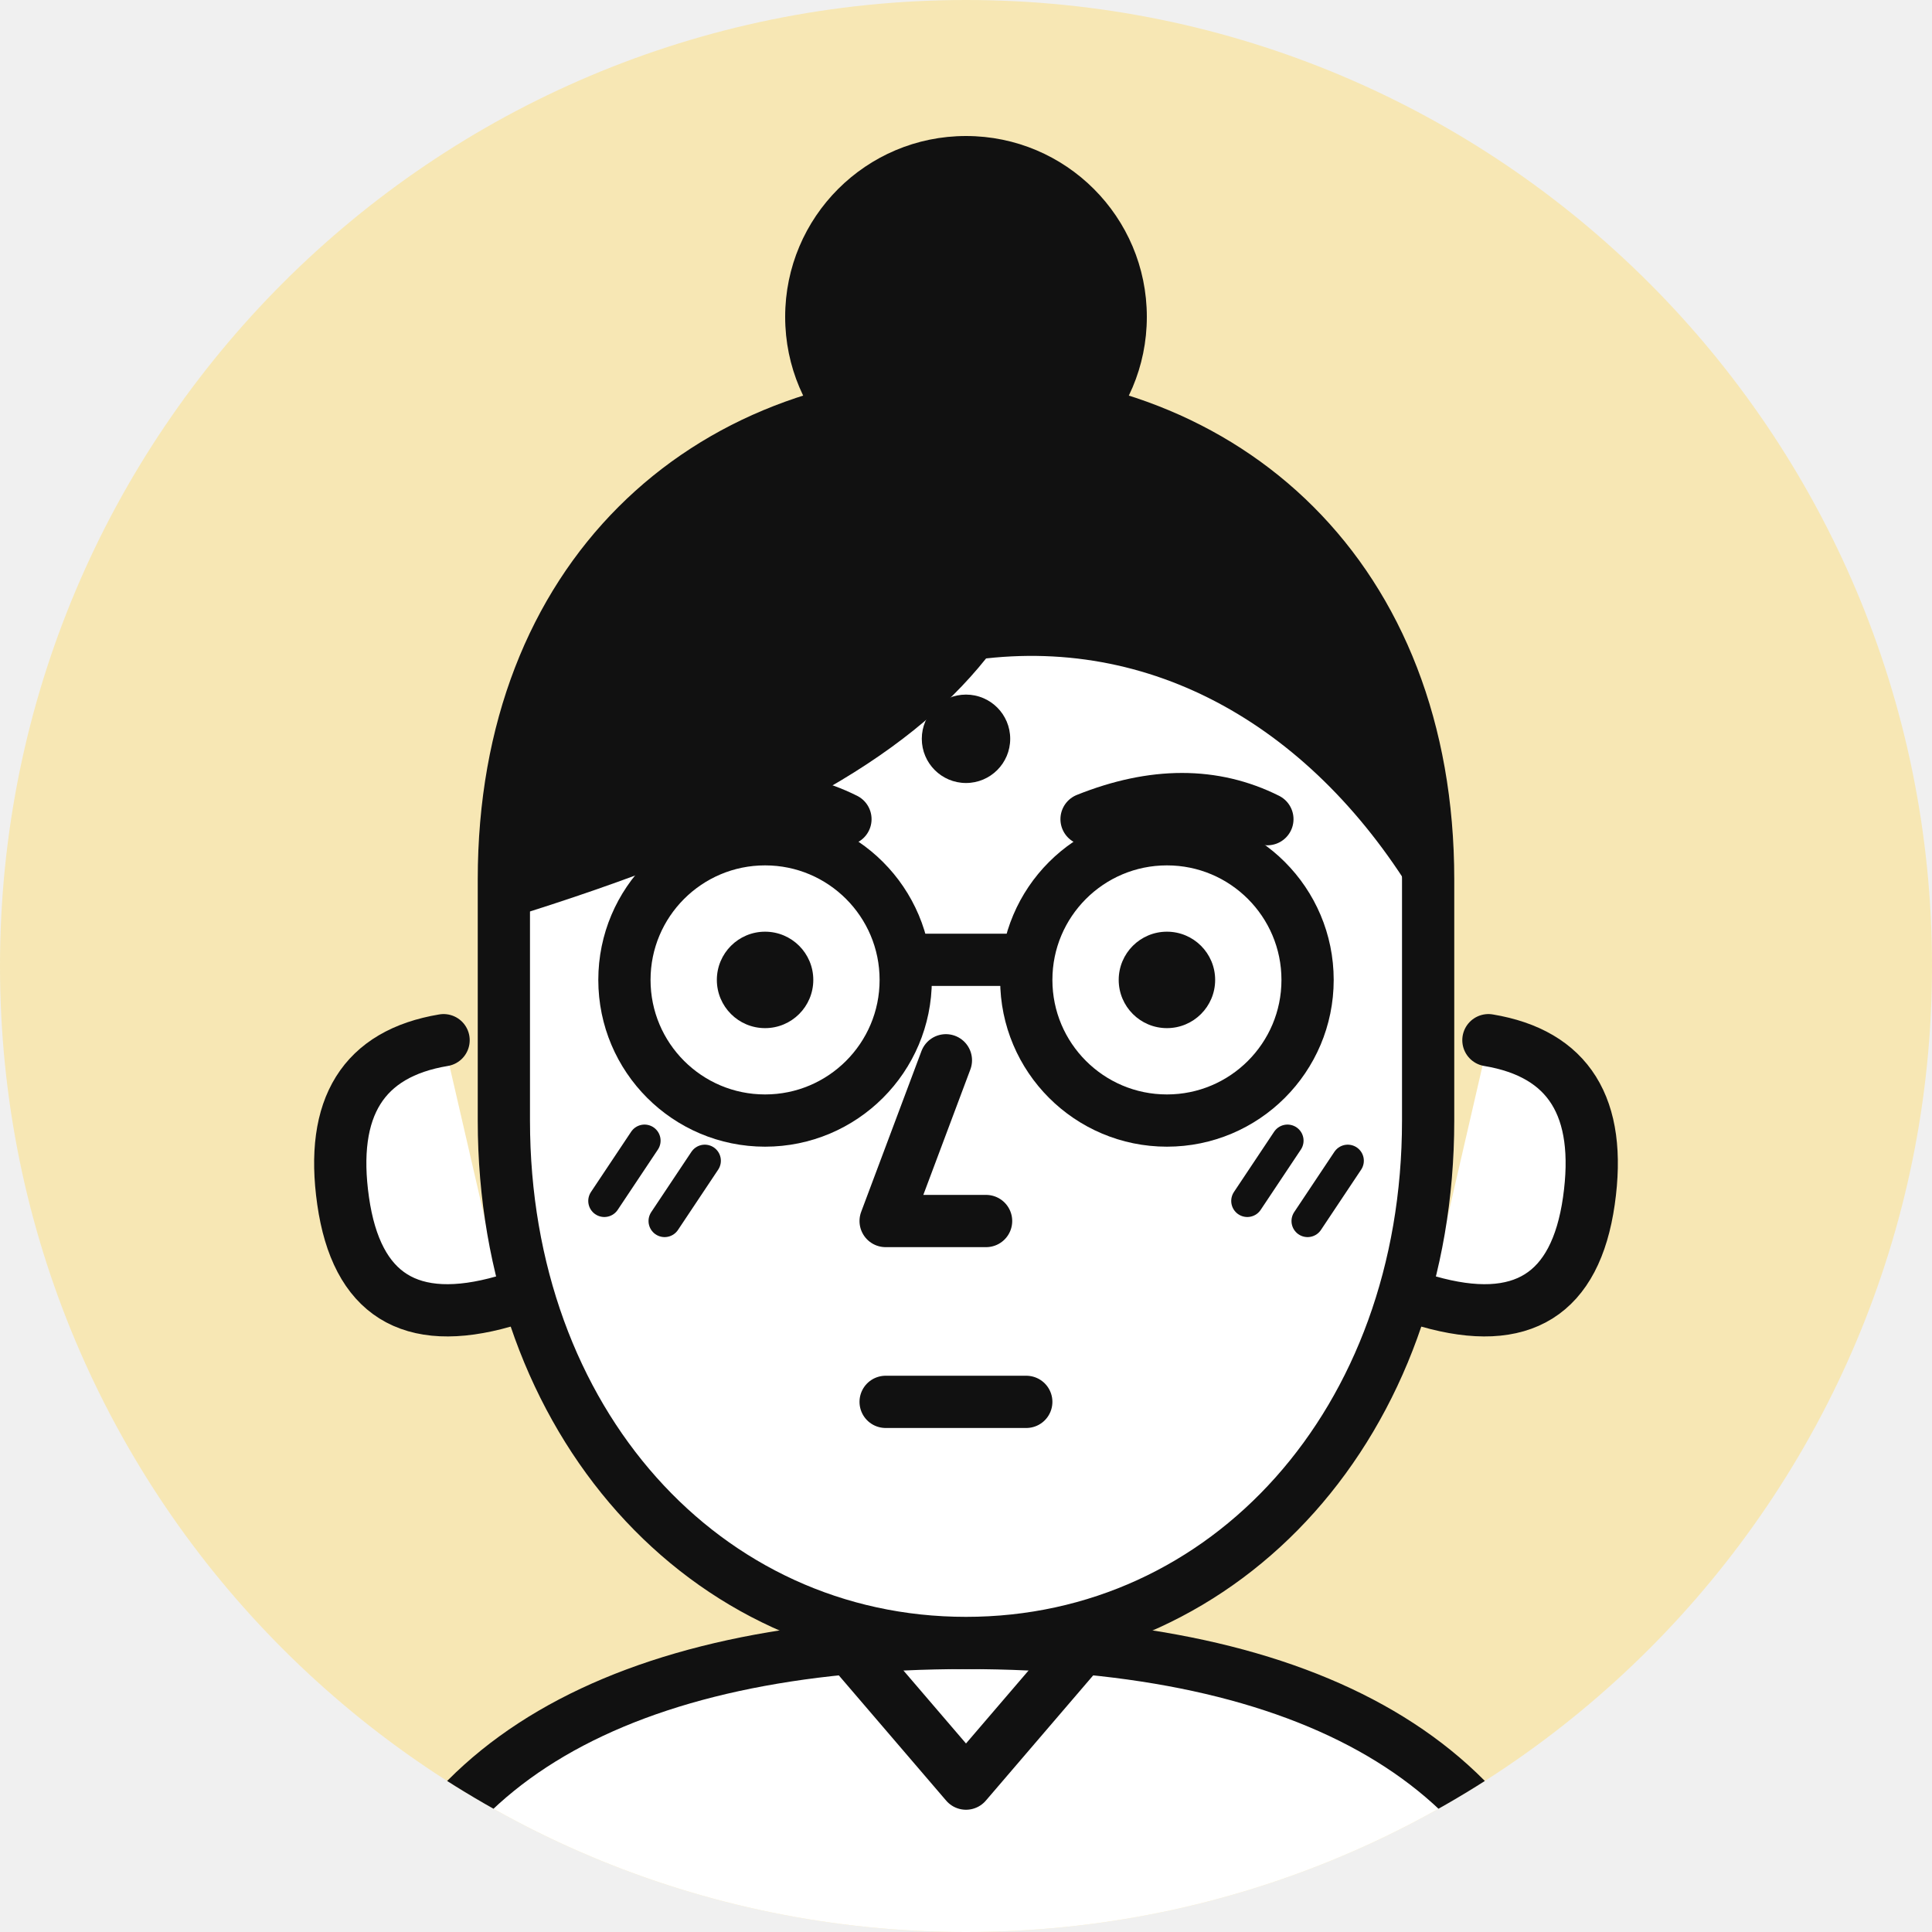
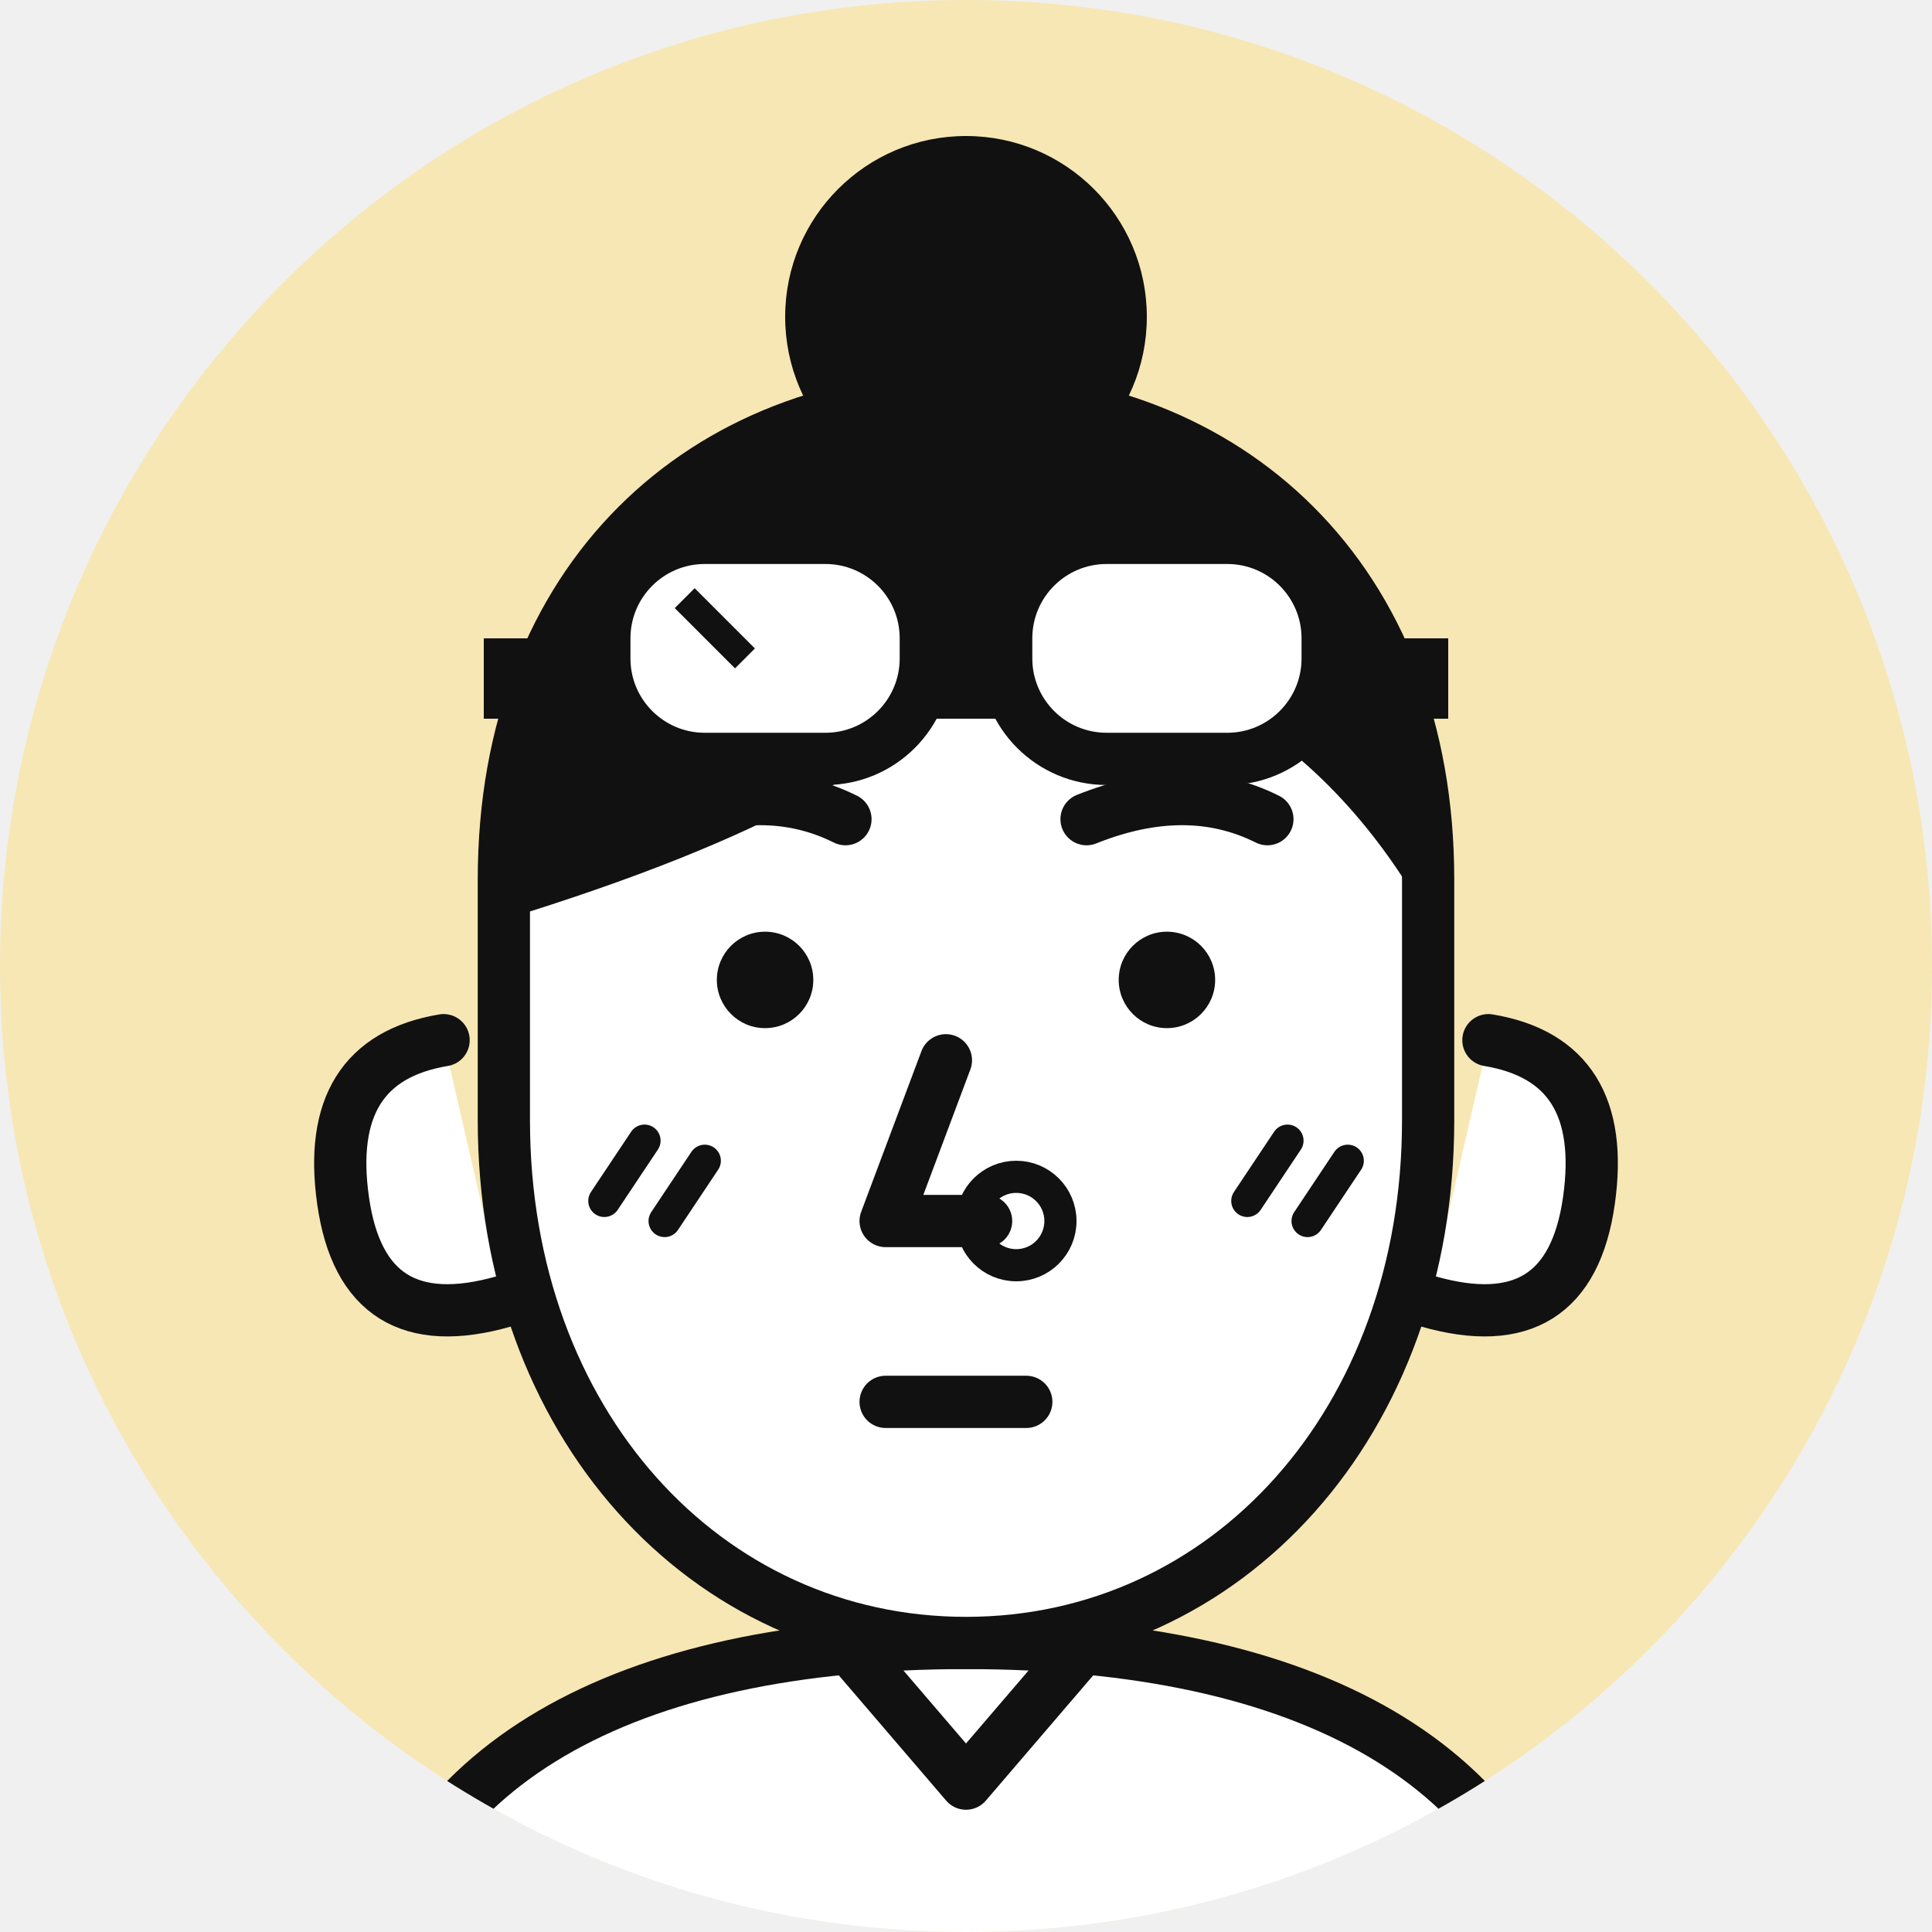
<svg xmlns="http://www.w3.org/2000/svg" viewBox="0 0 100 100">
  <defs>
    <clipPath id="c10">
      <circle cx="50" cy="50" r="50" />
    </clipPath>
  </defs>
  <g clip-path="url(#c10)">
    <rect width="100" height="100" fill="#F7E7B4" />
    <g transform="translate(50 58) scale(1.04) translate(-50 -56)">
      <circle cx="50" cy="16" r="9" fill="#111" />
      <path d="M20 100c2-12 13-18 30-18s28 6 30 18" fill="#fff" stroke="#111" stroke-width="2.6" stroke-linecap="round" stroke-linejoin="round" />
      <path d="M44 82l6 7 6-7" fill="none" stroke="#111" stroke-width="2.6" stroke-linecap="round" stroke-linejoin="round" />
      <path d="M24 52q-6 1-5 8t8 5" fill="#fff" stroke="#111" stroke-width="2.6" stroke-linecap="round" stroke-linejoin="round" />
      <path d="M76 52q6 1 5 8t-8 5" fill="#fff" stroke="#111" stroke-width="2.6" stroke-linecap="round" stroke-linejoin="round" />
      <path d="M27 44c0-15 10-24 23-24s23 9 23 24v12c0 15-10 26-23 26s-23-11-23-26z" fill="#fff" stroke="#111" stroke-width="2.6" stroke-linecap="round" stroke-linejoin="round" />
      <path d="M49 53l-3 8h5" fill="none" stroke="#111" stroke-width="2.6" stroke-linecap="round" stroke-linejoin="round" />
      <circle cx="40" cy="49" r="2.4" fill="#111" />
      <circle cx="60" cy="49" r="2.4" fill="#111" />
      <path d="M46 70h7" stroke="#111" stroke-width="2.6" stroke-linecap="round" stroke-linejoin="round" />
      <path d="M35 41q5-2 9 0M56 41q5-2 9 0" fill="none" stroke="#111" stroke-width="2.6" stroke-linecap="round" stroke-linejoin="round" />
      <path d="M32 60l2-3M35 61l2-3M64 60l2-3M67 61l2-3" stroke="#111" stroke-width="1.6" stroke-linecap="round" />
      <path d="M27 46c0-16 10-26 23-26s23 10 23 26c-5-9-13-14-22-13-4 5-11 9-24 13z" fill="#111" />
-       <circle cx="50" cy="37" r="2.2" fill="#111" />
-       <circle cx="40" cy="49" r="7" fill="none" stroke="#111" stroke-width="2.6" stroke-linecap="round" stroke-linejoin="round" />
-       <circle cx="60" cy="49" r="7" fill="none" stroke="#111" stroke-width="2.6" stroke-linecap="round" stroke-linejoin="round" />
-       <path d="M47 48h6" stroke="#111" stroke-width="2.6" stroke-linecap="round" stroke-linejoin="round" />
+       <circle cx="52.5" cy="61" r="2.2" fill="none" stroke="#111" stroke-width="1.6" />
+       <path d="M26 34h48" stroke="#111" stroke-width="4" />
+       <rect x="32" y="27" width="16" height="11" rx="5" fill="#fff" stroke="#111" stroke-width="2.6" stroke-linecap="round" stroke-linejoin="round" />
+       <rect x="52" y="27" width="16" height="11" rx="5" fill="#fff" stroke="#111" stroke-width="2.6" stroke-linecap="round" stroke-linejoin="round" />
+       <path d="M36 30l3 3" stroke="#111" stroke-width="1.4" />
    </g>
  </g>
</svg>
